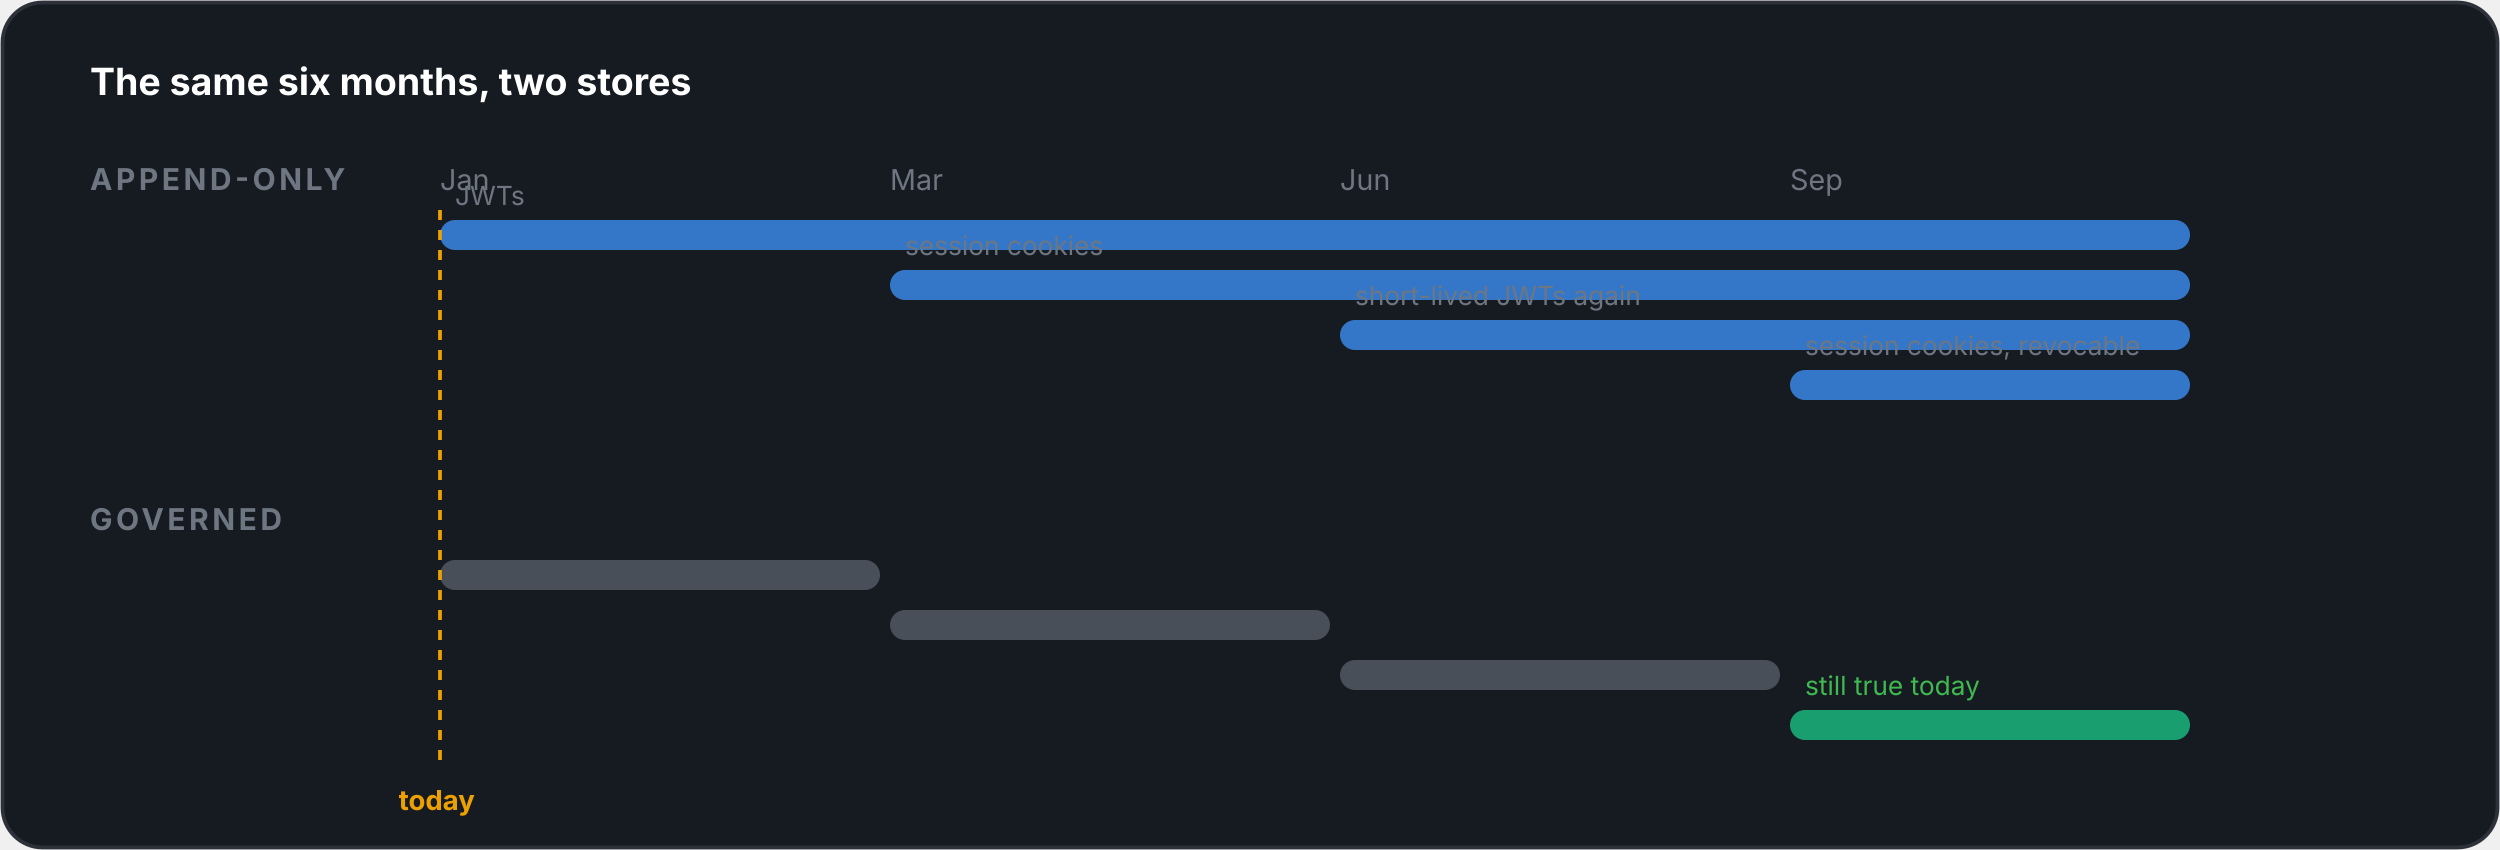
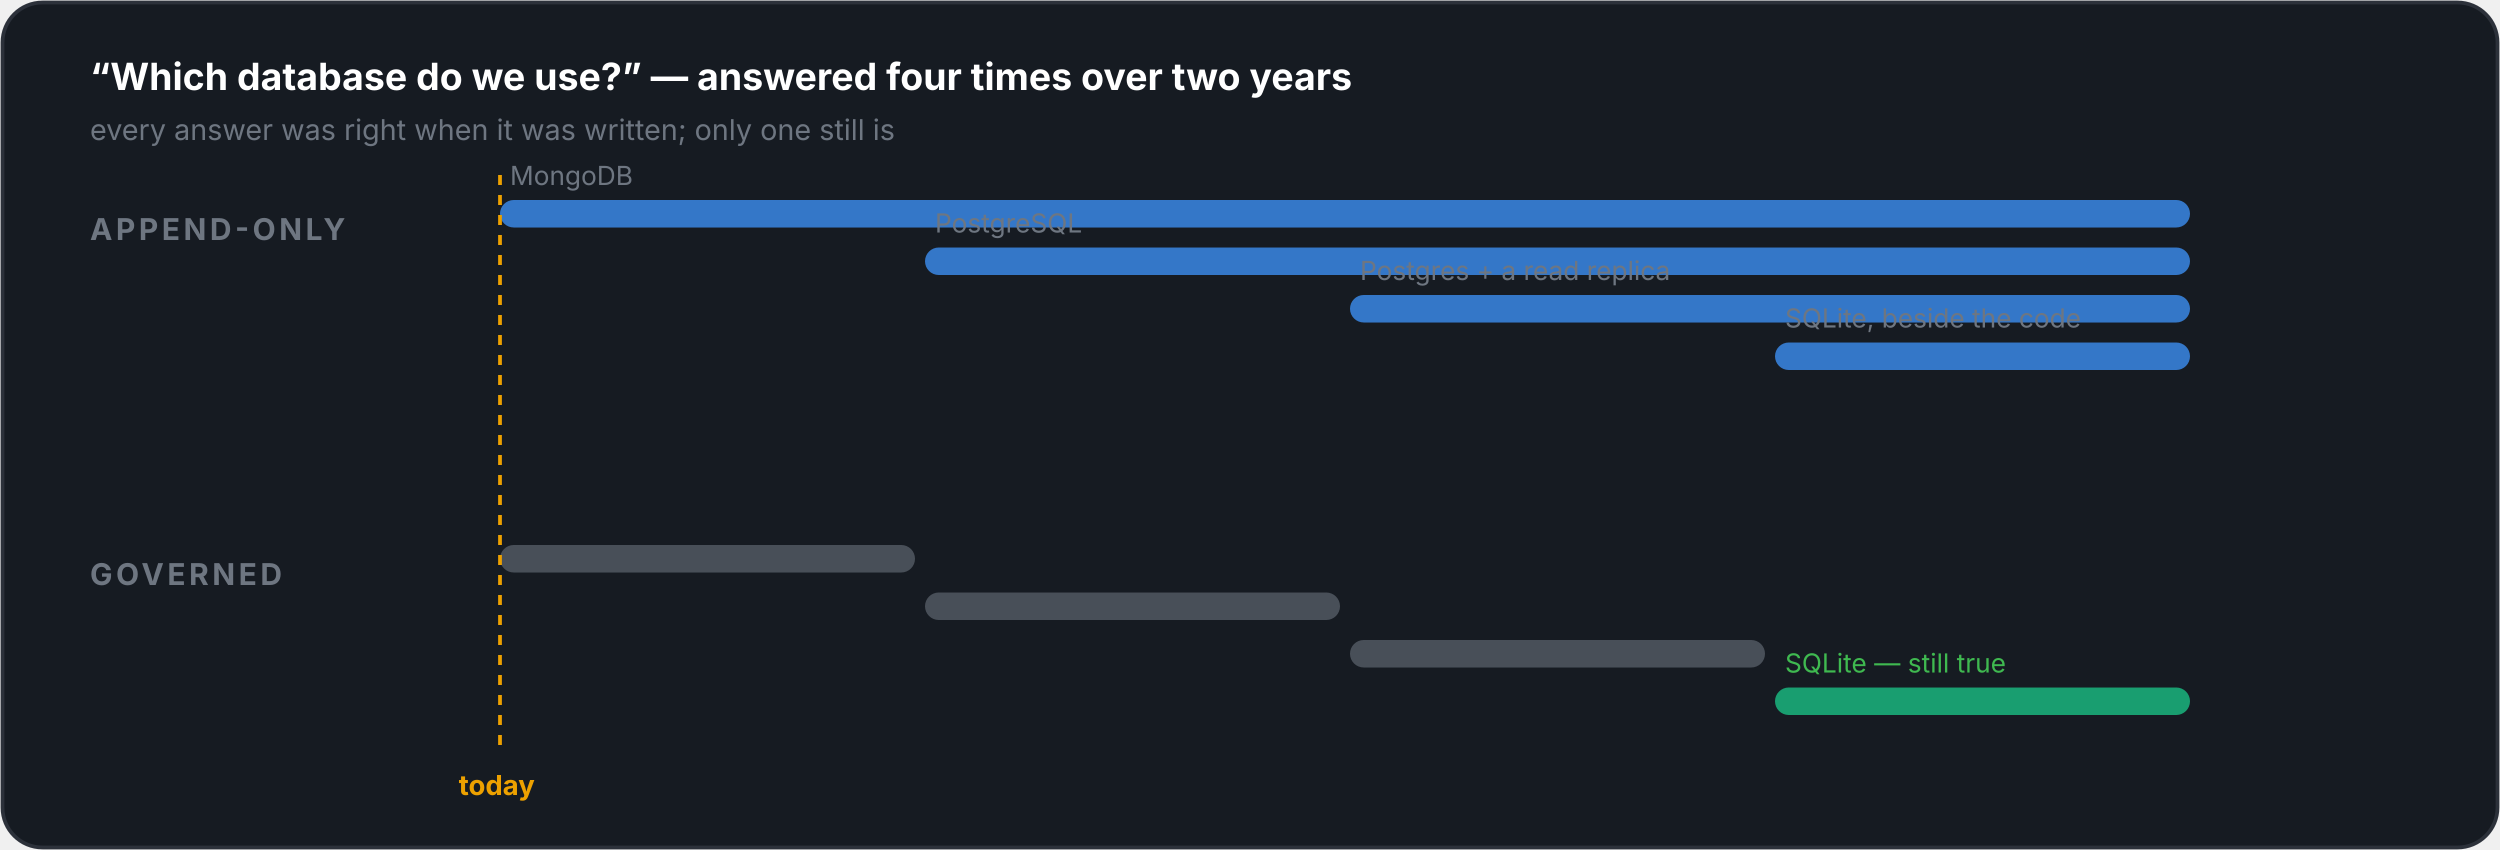
- <svg xmlns="http://www.w3.org/2000/svg" width="1000" height="340" viewBox="0 0 1000 340" fill="none" font-family="system-ui, -apple-system, 'Segoe UI', sans-serif" role="img" aria-label="Two stores over the same six months. In an append-only store every note stays true forever and a query today matches four contradicting answers. In a governed store each superseded fact ends where it stopped being true, so the same query matches one.">
+ <svg xmlns="http://www.w3.org/2000/svg" width="1000" height="340" viewBox="0 0 1000 340" fill="none" font-family="system-ui, -apple-system, 'Segoe UI', sans-serif" role="img" aria-label="One question, four answers over the life of a project. In an append-only store every answer stays true forever, so a query today matches four contradicting ones. In a governed store each answer ends where it was replaced, so the same query matches one.">
  <rect x="1" y="1" width="998" height="338" rx="16" fill="#161b22" stroke="#2c313a" stroke-width="1.5" />
-   <text x="36" y="38" font-size="15" font-weight="700" fill="#ffffff">The same six months, two stores</text>
-   <text x="36" y="76" font-size="12" font-weight="700" fill="#6e7681" letter-spacing="1.4">APPEND-ONLY</text>
-   <g font-size="11.5" fill="#6e7681">
-     <text x="176" y="76">Jan</text>
-     <text x="356" y="76">Mar</text>
-     <text x="536" y="76">Jun</text>
-     <text x="716" y="76">Sep</text>
+   <text x="36" y="36" font-size="15" font-weight="700" fill="#ffffff">“Which database do we use?” — answered four times over two years</text>
+   <text x="36" y="56" font-size="11.5" fill="#6e7681">every answer was right when it was written; only one still is</text>
+   <text x="36" y="96" font-size="12" font-weight="700" fill="#6e7681" letter-spacing="1.4">APPEND-ONLY</text>
+   <g>
+     <rect x="200" y="80" width="676" height="11" rx="5.5" fill="#3987e5" opacity="0.85" />
+     <text x="204" y="74" font-size="10.5" fill="#6e7681">MongoDB</text>
+     <rect x="370" y="99" width="506" height="11" rx="5.5" fill="#3987e5" opacity="0.85" />
+     <text x="374" y="93" font-size="10.5" fill="#6e7681">PostgreSQL</text>
+     <rect x="540" y="118" width="336" height="11" rx="5.5" fill="#3987e5" opacity="0.85" />
+     <text x="544" y="112" font-size="10.5" fill="#6e7681">Postgres + a read replica</text>
+     <rect x="710" y="137" width="166" height="11" rx="5.5" fill="#3987e5" opacity="0.85" />
+     <text x="714" y="131" font-size="10.5" fill="#6e7681">SQLite, beside the code</text>
+   </g>
+   <text x="36" y="234" font-size="12" font-weight="700" fill="#6e7681" letter-spacing="1.4">GOVERNED</text>
+   <g>
+     <rect x="200" y="218" width="166" height="11" rx="5.5" fill="#484f58" />
+     <rect x="370" y="237" width="166" height="11" rx="5.5" fill="#484f58" />
+     <rect x="540" y="256" width="166" height="11" rx="5.5" fill="#484f58" />
+     <rect x="710" y="275" width="166" height="11" rx="5.5" fill="#199e70" />
+     <text x="714" y="269" font-size="10.5" fill="#3fb950">SQLite — still true</text>
  </g>
  <g>
-     <rect x="176" y="88" width="700" height="12" rx="6" fill="#3987e5" opacity="0.85" />
-     <text x="182" y="82" font-size="10.5" fill="#6e7681">JWTs</text>
-     <rect x="356" y="108" width="520" height="12" rx="6" fill="#3987e5" opacity="0.85" />
-     <text x="362" y="102" font-size="10.5" fill="#6e7681">session cookies</text>
-     <rect x="536" y="128" width="340" height="12" rx="6" fill="#3987e5" opacity="0.85" />
-     <text x="542" y="122" font-size="10.5" fill="#6e7681">short-lived JWTs again</text>
-     <rect x="716" y="148" width="160" height="12" rx="6" fill="#3987e5" opacity="0.85" />
-     <text x="722" y="142" font-size="10.5" fill="#6e7681">session cookies, revocable</text>
-   </g>
-   <text x="36" y="212" font-size="12" font-weight="700" fill="#6e7681" letter-spacing="1.4">GOVERNED</text>
-   <g>
-     <rect x="176" y="224" width="176" height="12" rx="6" fill="#484f58" />
-     <rect x="356" y="244" width="176" height="12" rx="6" fill="#484f58" />
-     <rect x="536" y="264" width="176" height="12" rx="6" fill="#484f58" />
-     <rect x="716" y="284" width="160" height="12" rx="6" fill="#199e70" />
-     <text x="722" y="278" font-size="10.5" fill="#3fb950">still true today</text>
-   </g>
-   <g>
-     <line x1="176" y1="84" x2="176" y2="308" stroke="#eda100" stroke-width="1.5" stroke-dasharray="4 4">
-       <animate attributeName="x1" values="176;876;876" keyTimes="0;0.62;1" dur="9s" repeatCount="indefinite" />
-       <animate attributeName="x2" values="176;876;876" keyTimes="0;0.62;1" dur="9s" repeatCount="indefinite" />
+     <line x1="200" y1="70" x2="200" y2="300" stroke="#eda100" stroke-width="1.5" stroke-dasharray="4 4">
+       <animate attributeName="x1" values="200;876;876" keyTimes="0;0.62;1" dur="9s" repeatCount="indefinite" />
+       <animate attributeName="x2" values="200;876;876" keyTimes="0;0.62;1" dur="9s" repeatCount="indefinite" />
    </line>
-     <text x="176" y="324" font-size="11" font-weight="700" fill="#eda100" text-anchor="middle">today
-       <animate attributeName="x" values="176;876;876" keyTimes="0;0.62;1" dur="9s" repeatCount="indefinite" />
+     <text x="200" y="318" font-size="11" font-weight="700" fill="#eda100" text-anchor="middle">today
+       <animate attributeName="x" values="200;876;876" keyTimes="0;0.62;1" dur="9s" repeatCount="indefinite" />
    </text>
  </g>
  <g opacity="0">
    <animate attributeName="opacity" values="0;0;1;1;0" keyTimes="0;0.640;0.690;0.940;1" dur="9s" repeatCount="indefinite" />
-     <rect x="892" y="84" width="76" height="80" rx="8" fill="#2a1f18" stroke="#7a4b1f" />
-     <text x="930" y="118" font-size="22" font-weight="700" fill="#eda100" text-anchor="middle">4</text>
-     <text x="930" y="138" font-size="10.5" fill="#a0783c" text-anchor="middle">answers,</text>
-     <text x="930" y="152" font-size="10.5" fill="#a0783c" text-anchor="middle">3 retired</text>
-     <rect x="892" y="240" width="76" height="66" rx="8" fill="#0f2e1f" stroke="#1c5c3c" />
-     <text x="930" y="274" font-size="22" font-weight="700" fill="#3fb950" text-anchor="middle">1</text>
-     <text x="930" y="294" font-size="10.5" fill="#5fa77c" text-anchor="middle">answer</text>
+     <rect x="896" y="76" width="72" height="76" rx="8" fill="#2a1f18" stroke="#7a4b1f" />
+     <text x="932" y="110" font-size="22" font-weight="700" fill="#eda100" text-anchor="middle">4</text>
+     <text x="932" y="128" font-size="10" fill="#a0783c" text-anchor="middle">answers,</text>
+     <text x="932" y="142" font-size="10" fill="#a0783c" text-anchor="middle">3 retired</text>
+     <rect x="896" y="216" width="72" height="70" rx="8" fill="#0f2e1f" stroke="#1c5c3c" />
+     <text x="932" y="252" font-size="22" font-weight="700" fill="#3fb950" text-anchor="middle">1</text>
+     <text x="932" y="270" font-size="10" fill="#5fa77c" text-anchor="middle">answer</text>
  </g>
</svg>
